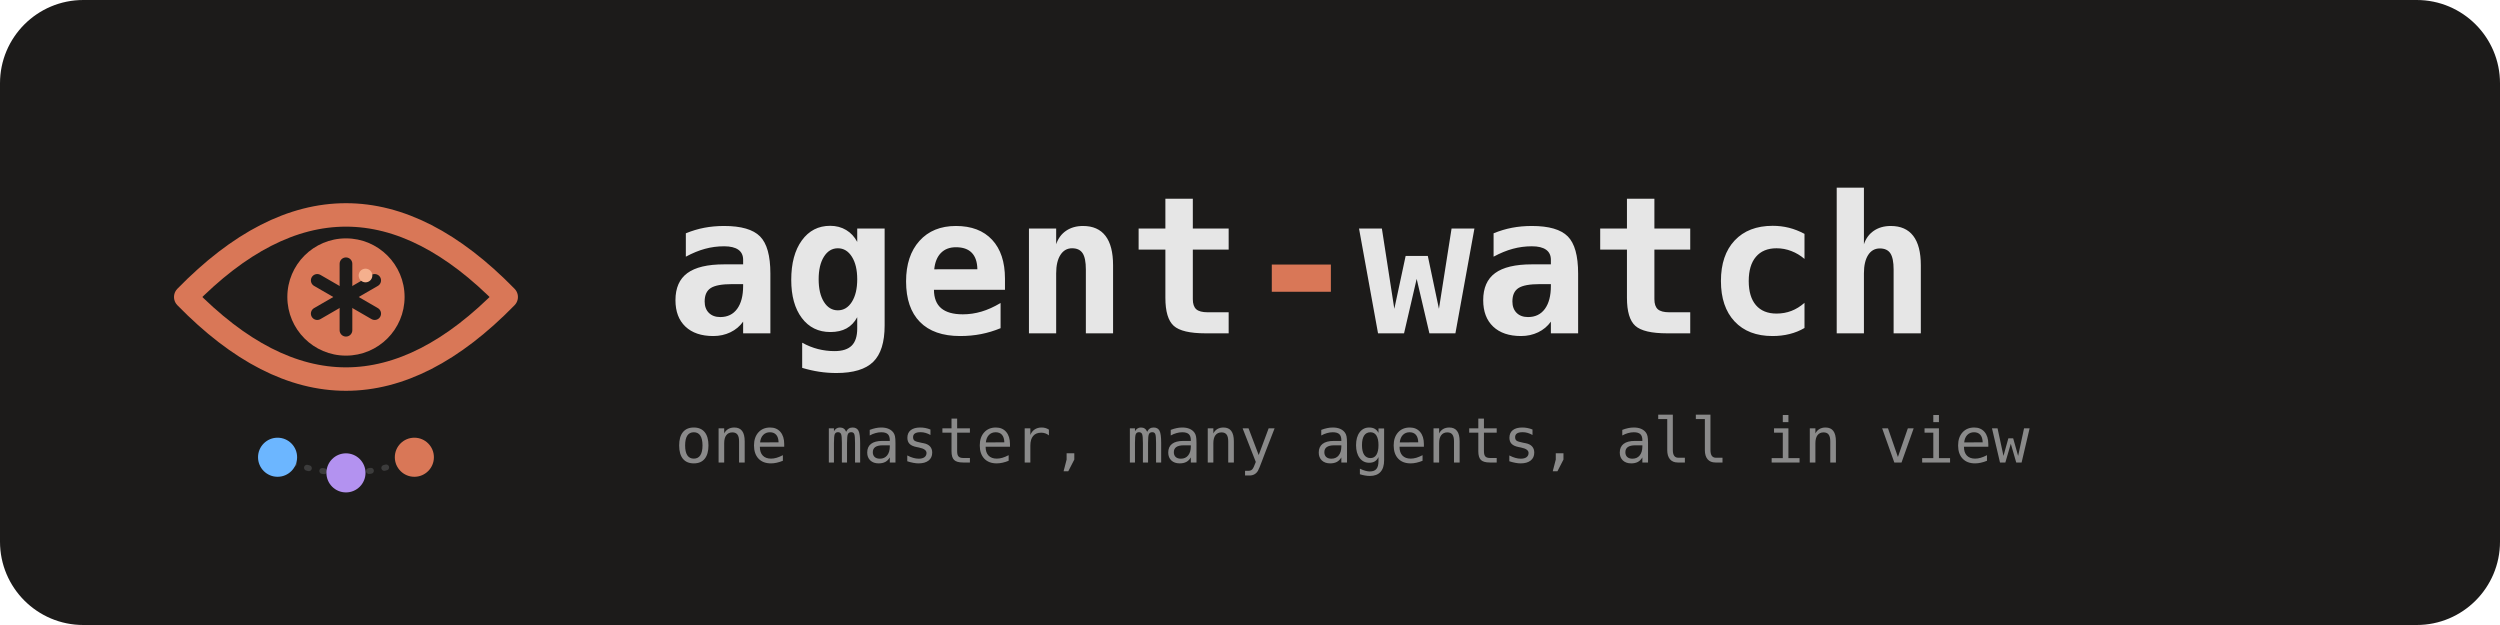
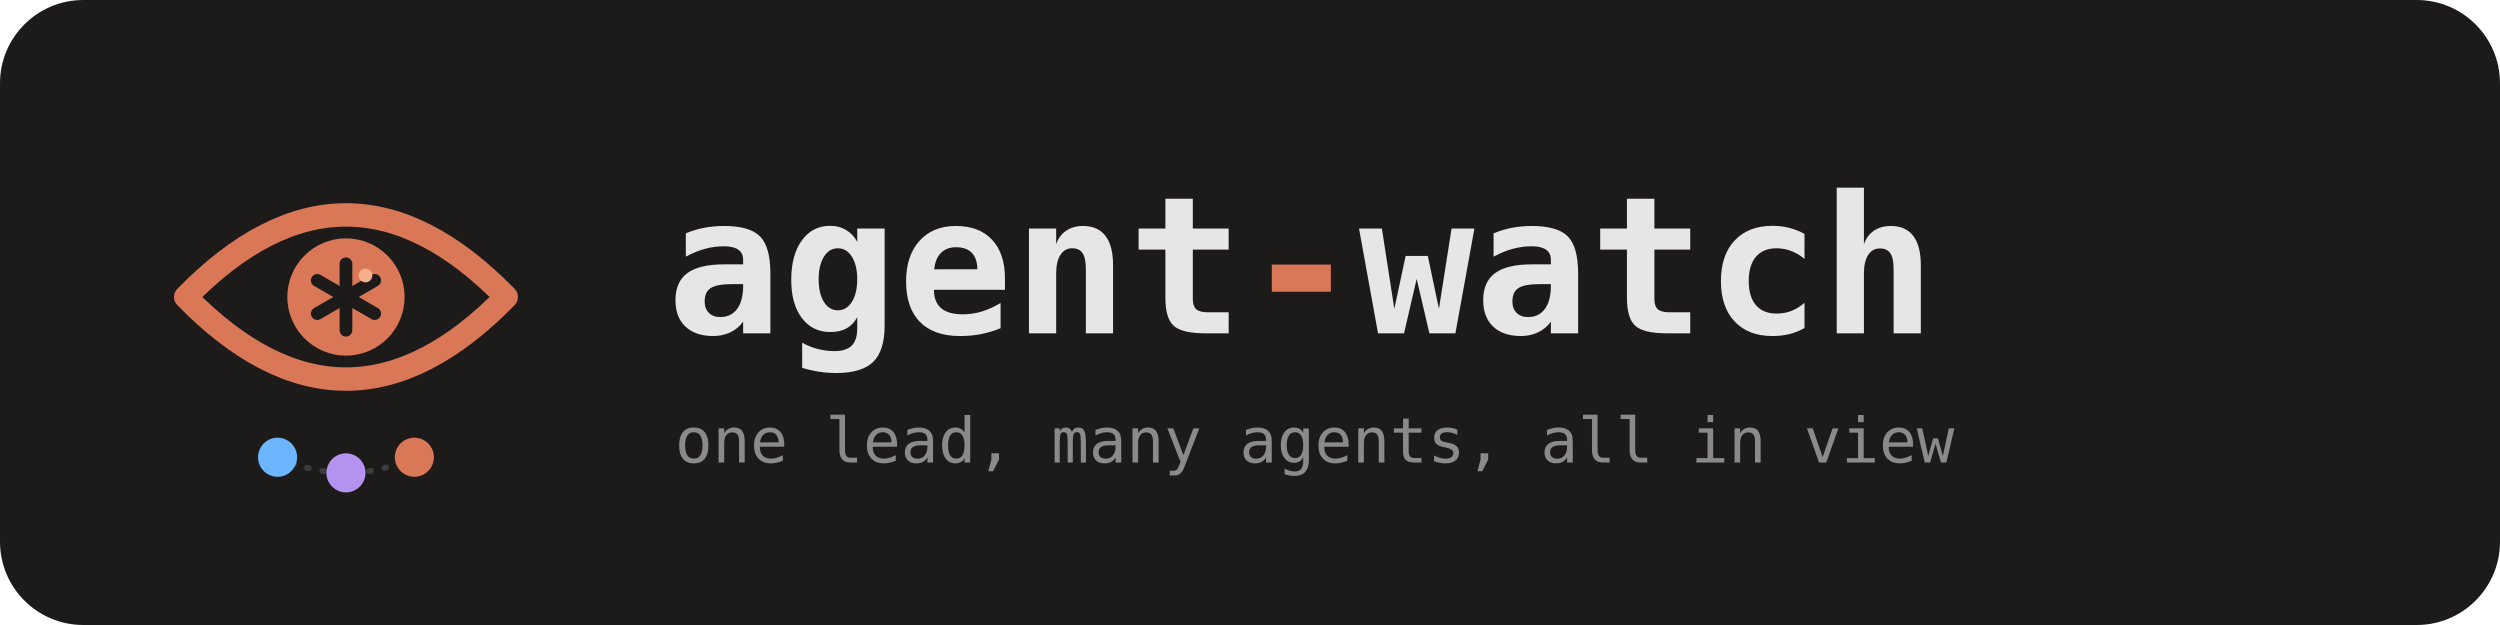
<svg xmlns="http://www.w3.org/2000/svg" viewBox="0 0 1200 300" role="img" aria-labelledby="t">
  <rect width="1200" height="300" rx="40" fill="#1C1B1A" />
  <g transform="translate(46 30) scale(0.469)">
    <path d="M92 240 Q256 72 420 240 Q256 408 92 240 Z" fill="none" stroke="#D97757" stroke-width="24" stroke-linejoin="round" />
    <circle cx="256" cy="240" r="60" fill="#D97757" />
    <g stroke="#1C1B1A" stroke-width="13" stroke-linecap="round">
      <line x1="256" y1="206" x2="256" y2="274" />
      <line x1="226.6" y1="223" x2="285.4" y2="257" />
      <line x1="226.6" y1="257" x2="285.4" y2="223" />
    </g>
    <circle cx="276" cy="218" r="7" fill="#F5B08E" />
    <path d="M186 404 Q256 436 326 404" fill="none" stroke="#3C3C3C" stroke-width="6" stroke-linecap="round" stroke-dasharray="2 14" />
    <circle cx="186" cy="404" r="20" fill="#6CB6FF" />
    <circle cx="256" cy="420" r="20" fill="#B392F0" />
    <circle cx="326" cy="404" r="20" fill="#D97757" />
  </g>
  <text x="320" y="160" font-family="'JetBrains Mono', ui-monospace, 'SF Mono', Menlo, Consolas, monospace" font-size="92" font-weight="700" fill="#E6E6E6">agent<tspan fill="#D97757">-</tspan>watch</text>
-   <text x="324" y="222" font-family="'JetBrains Mono', ui-monospace, 'SF Mono', Menlo, Consolas, monospace" font-size="30" fill="#8A8A8A">one master, many agents, all in view</text>
+   <text x="324" y="222" font-family="'JetBrains Mono', ui-monospace, 'SF Mono', Menlo, Consolas, monospace" font-size="30" fill="#8A8A8A">one lead, many agents, all in view</text>
</svg>
